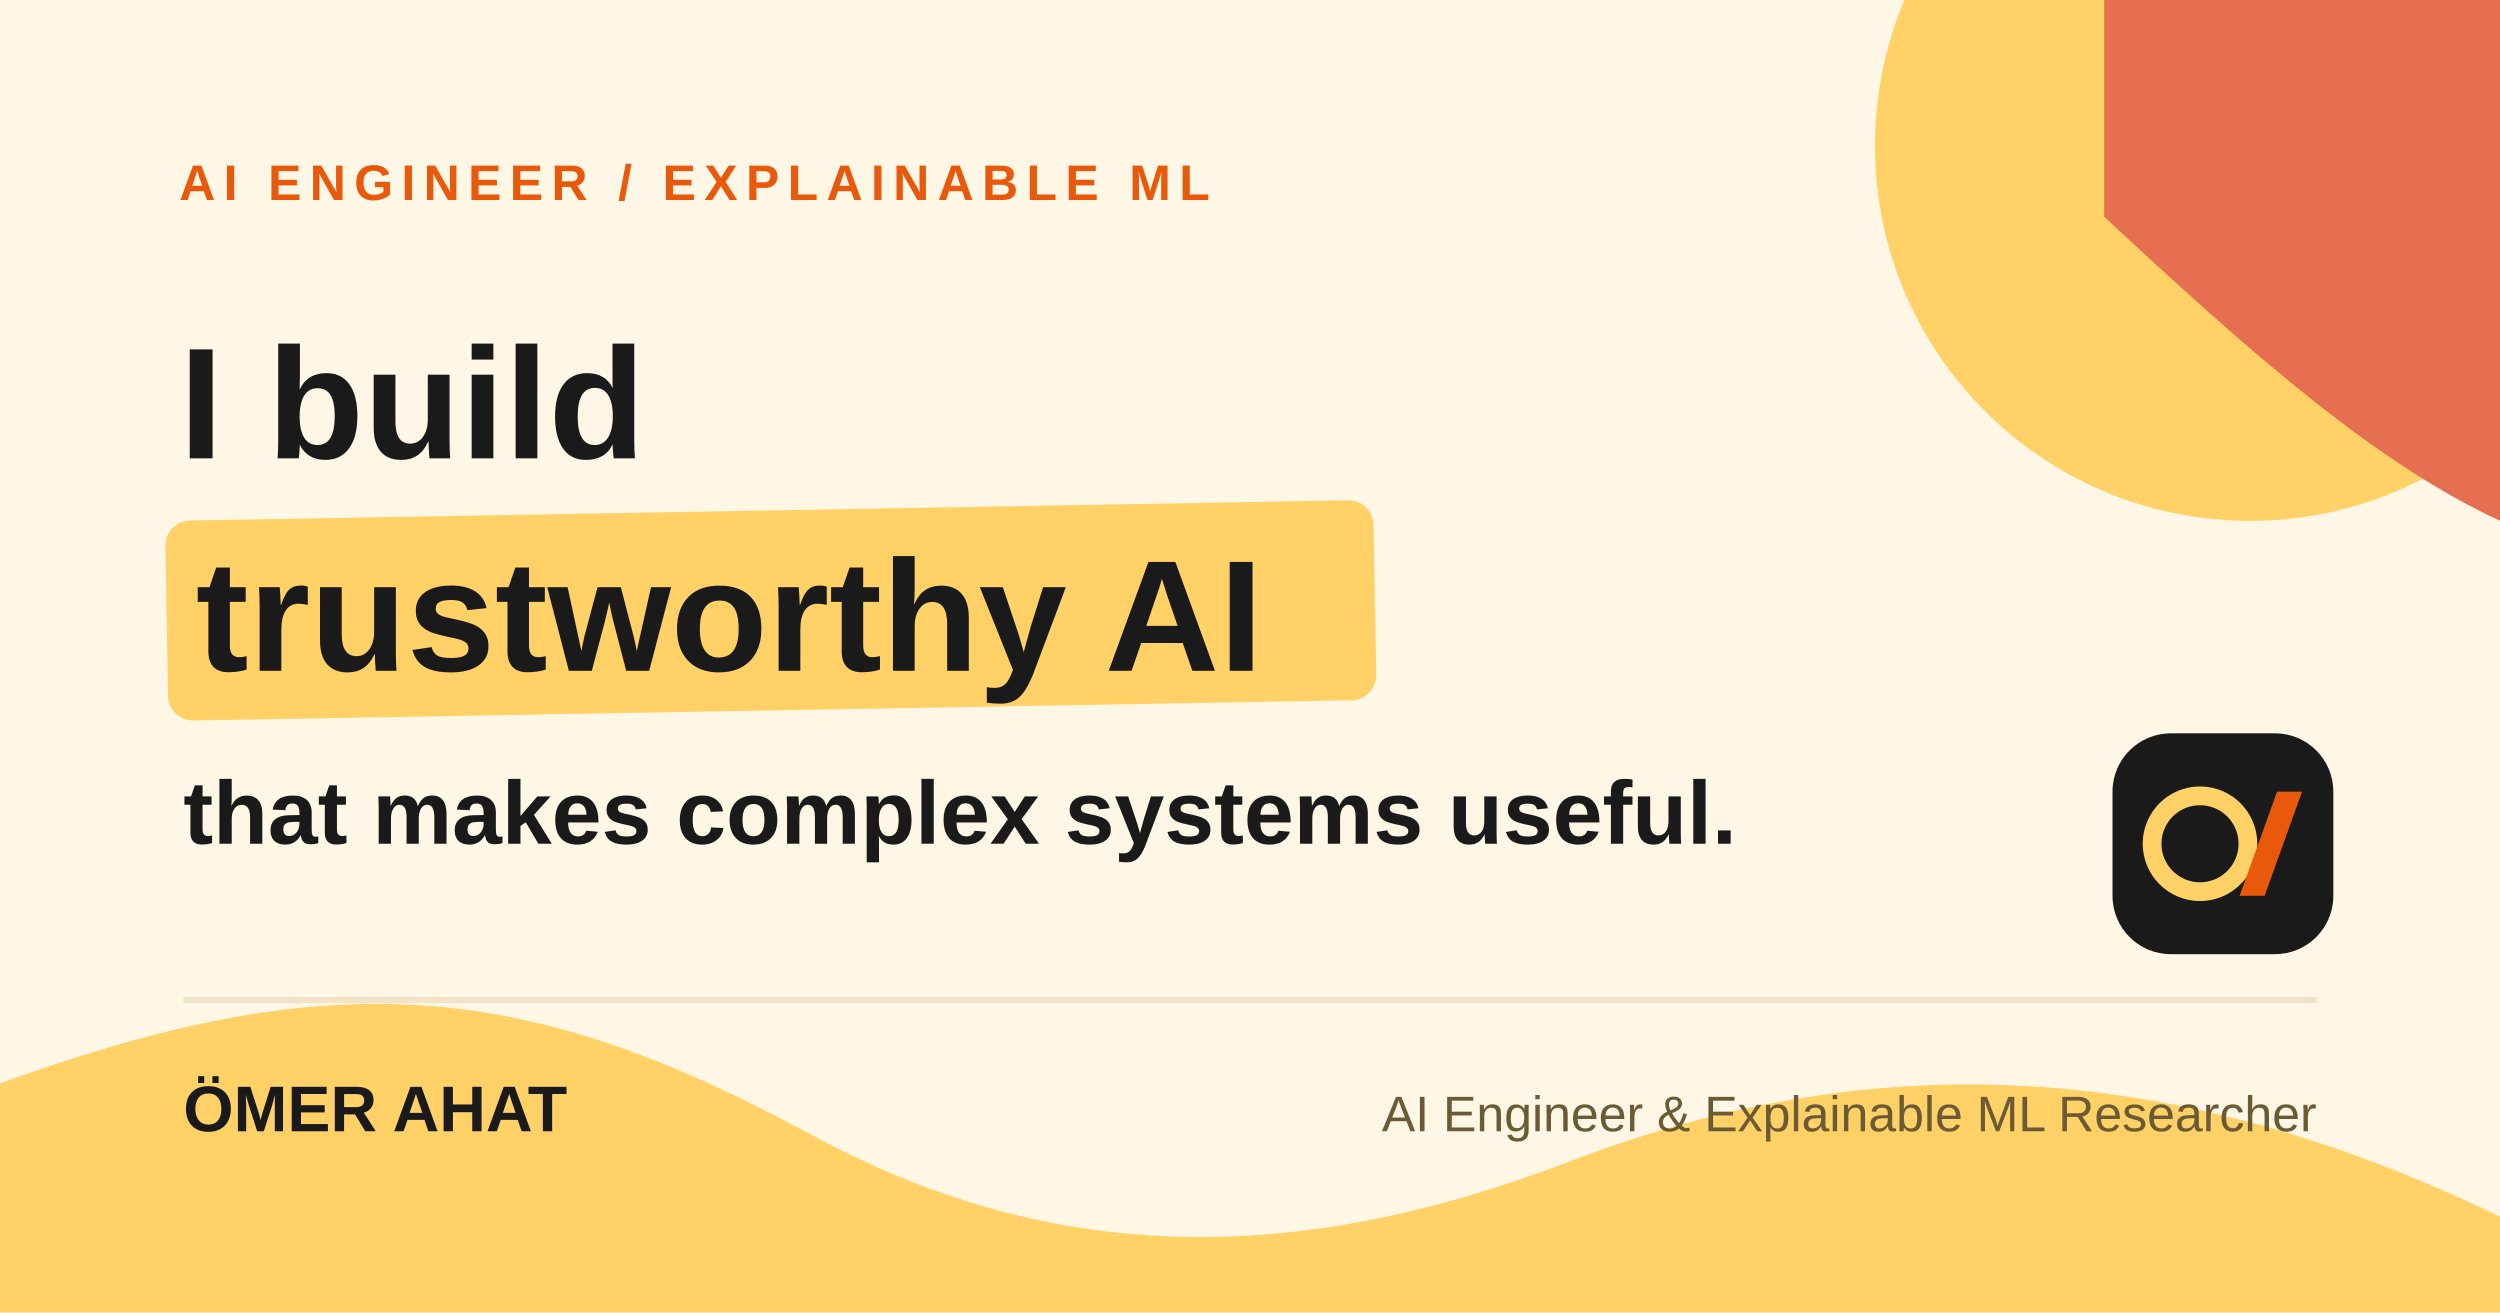
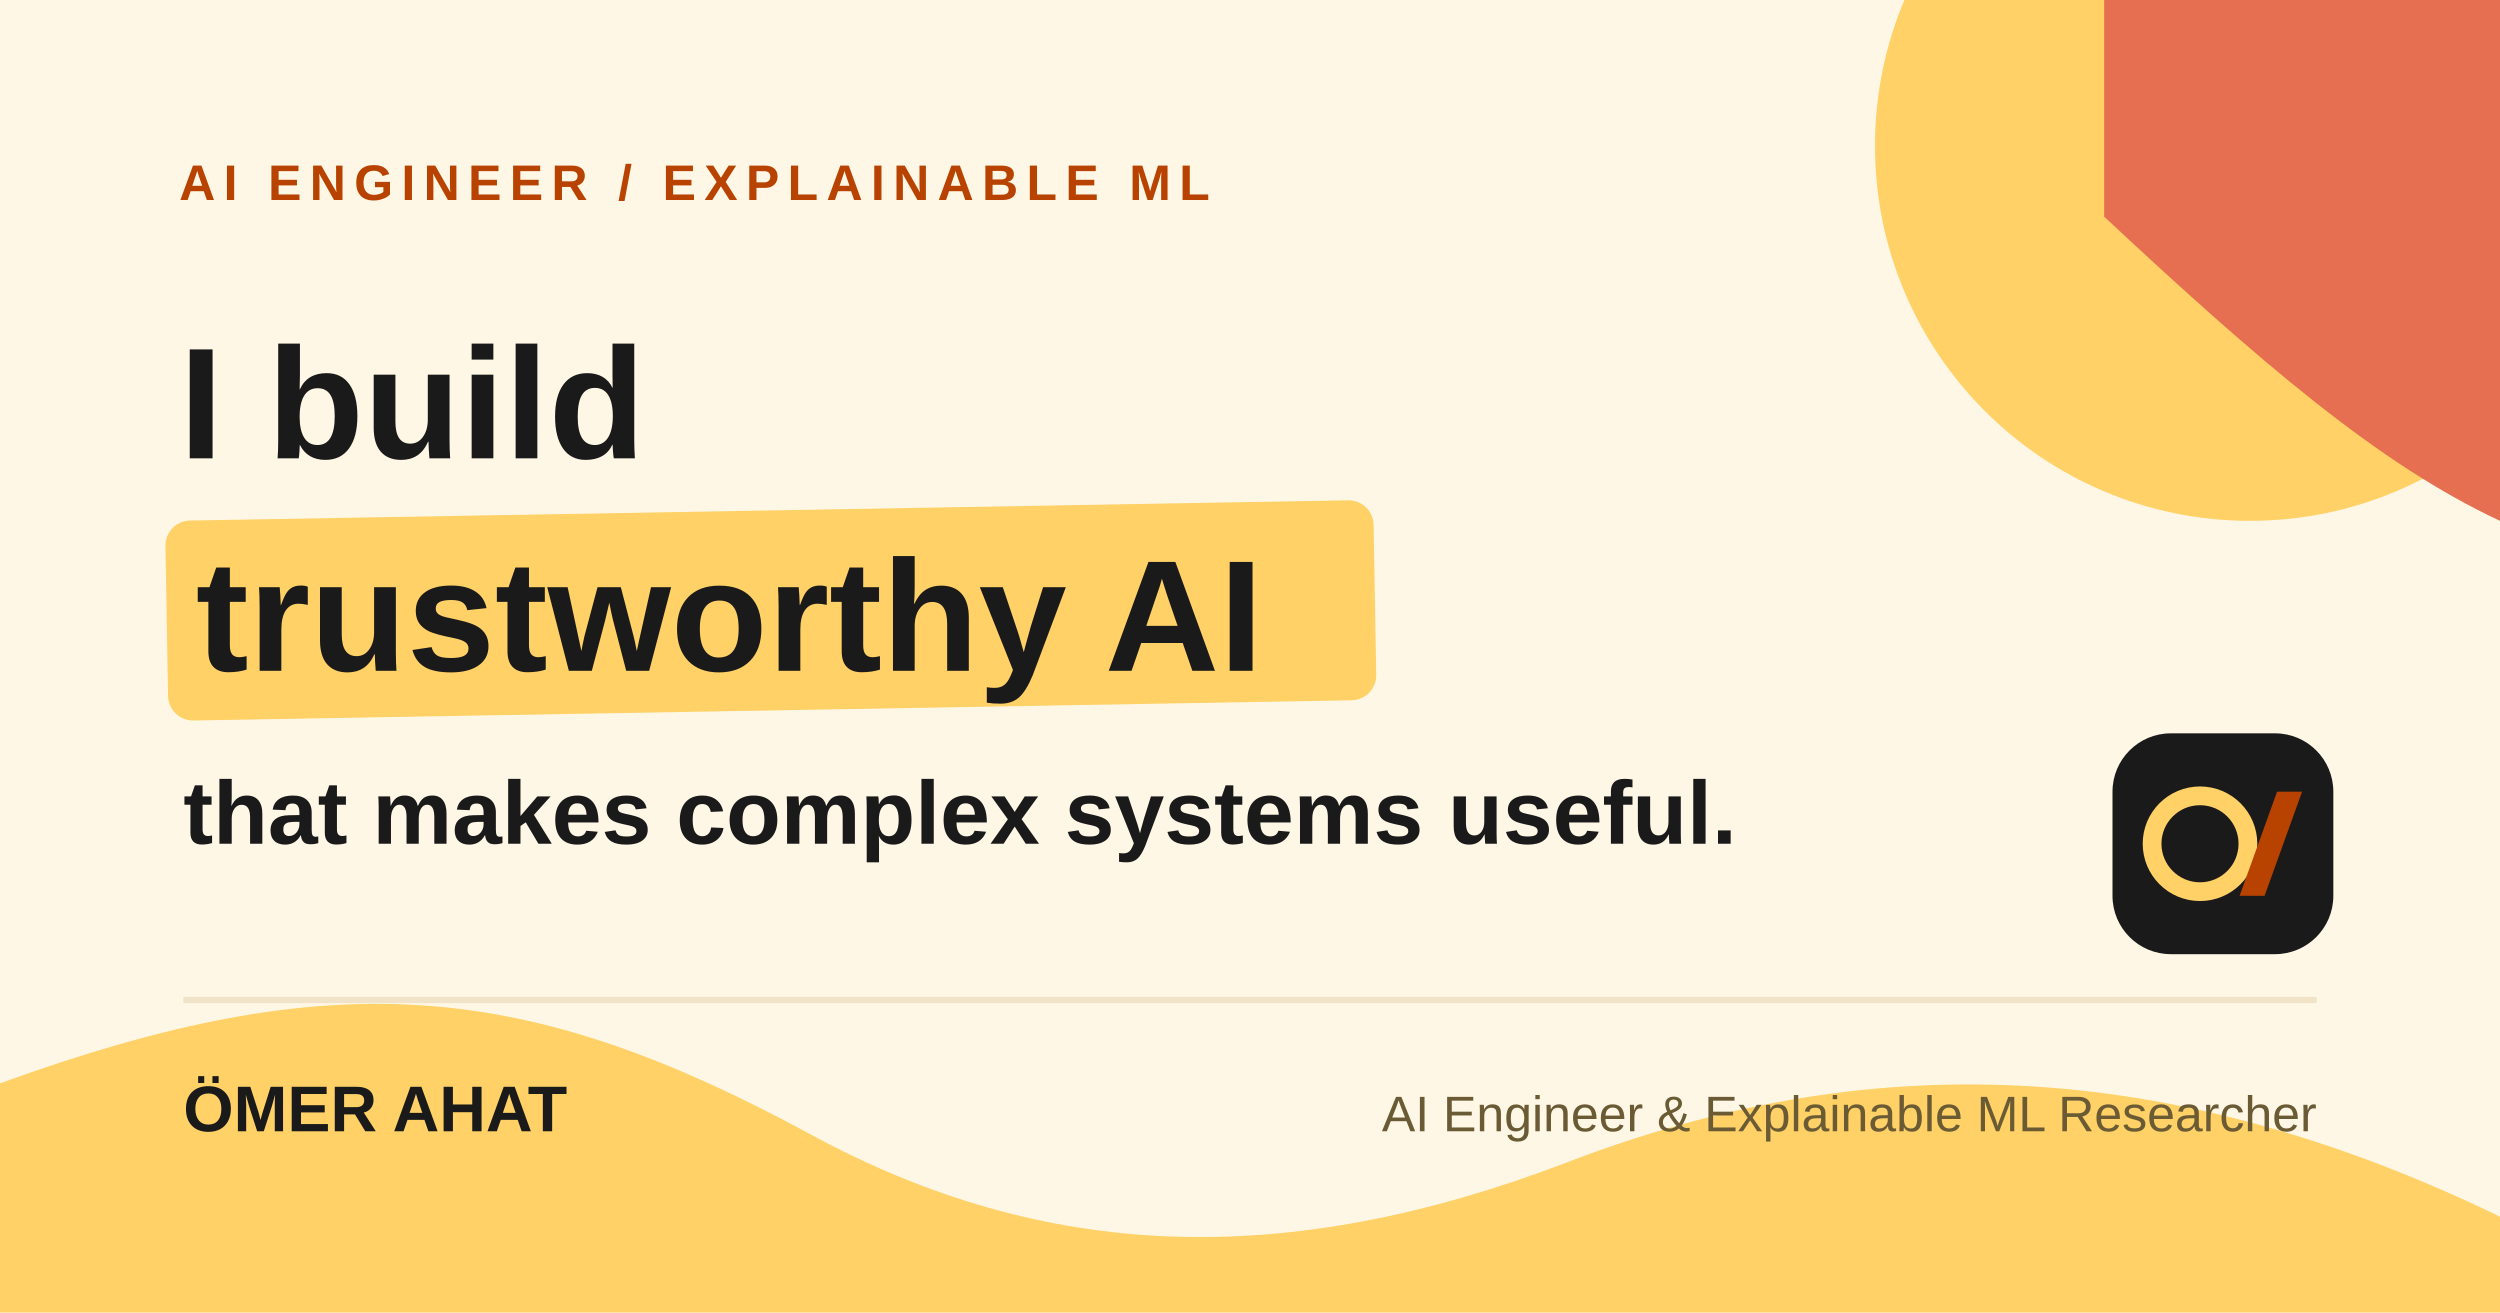
<svg xmlns="http://www.w3.org/2000/svg" width="1200" height="630" viewBox="0 0 1200 630">
  <rect width="1200" height="630" fill="#fff7e6" />
  <circle cx="1080" cy="70" r="180" fill="#ffd166" />
  <path d="M1010 0h190v250c-58-27-115-76-190-146V0Z" fill="#e76f51" />
  <path d="M0 520c160-58 252-50 390 25 111 60 226 65 362 13 143-55 287-52 448 26v46H0v-90Z" fill="#ffd166" />
-   <g fill="#e8590c" font-family="Arial, Helvetica, sans-serif" font-weight="700">
+   <g fill="#b84300" font-family="Arial, Helvetica, sans-serif" font-weight="700">
    <text x="86" y="96" font-size="24" letter-spacing="4">AI ENGINEER / EXPLAINABLE ML</text>
  </g>
  <text x="86" y="220" fill="#1a1a1a" font-family="Arial, Helvetica, sans-serif" font-size="76" font-weight="800">I build</text>
  <rect x="80" y="245" width="580" height="96" rx="12" fill="#ffd166" transform="rotate(-1 370 293)" />
  <text x="94" y="322" fill="#1a1a1a" font-family="Arial, Helvetica, sans-serif" font-size="76" font-weight="800">trustworthy AI</text>
  <text x="88" y="405" fill="#1a1a1a" font-family="Arial, Helvetica, sans-serif" font-size="43" font-weight="700">that makes complex systems useful.</text>
  <line x1="88" y1="480" x2="1112" y2="480" stroke="#f0e3c8" stroke-width="3" />
  <text x="88" y="543" fill="#1a1a1a" font-family="Arial, Helvetica, sans-serif" font-size="31" font-weight="800">ÖMER AHAT</text>
  <text x="1112" y="543" fill="#6b5b35" font-family="Arial, Helvetica, sans-serif" font-size="24" text-anchor="end">AI Engineer &amp; Explainable ML Researcher</text>
  <g transform="translate(1014 352)">
    <rect width="106" height="106" rx="28" fill="#1a1a1a" />
    <circle cx="42" cy="53" r="23" fill="none" stroke="#ffd166" stroke-width="9" />
-     <path d="m61 78 18-50h12L73 78H61Z" fill="#e8590c" />
+     <path d="m61 78 18-50h12L73 78H61Z" fill="#b84300" />
  </g>
</svg>
